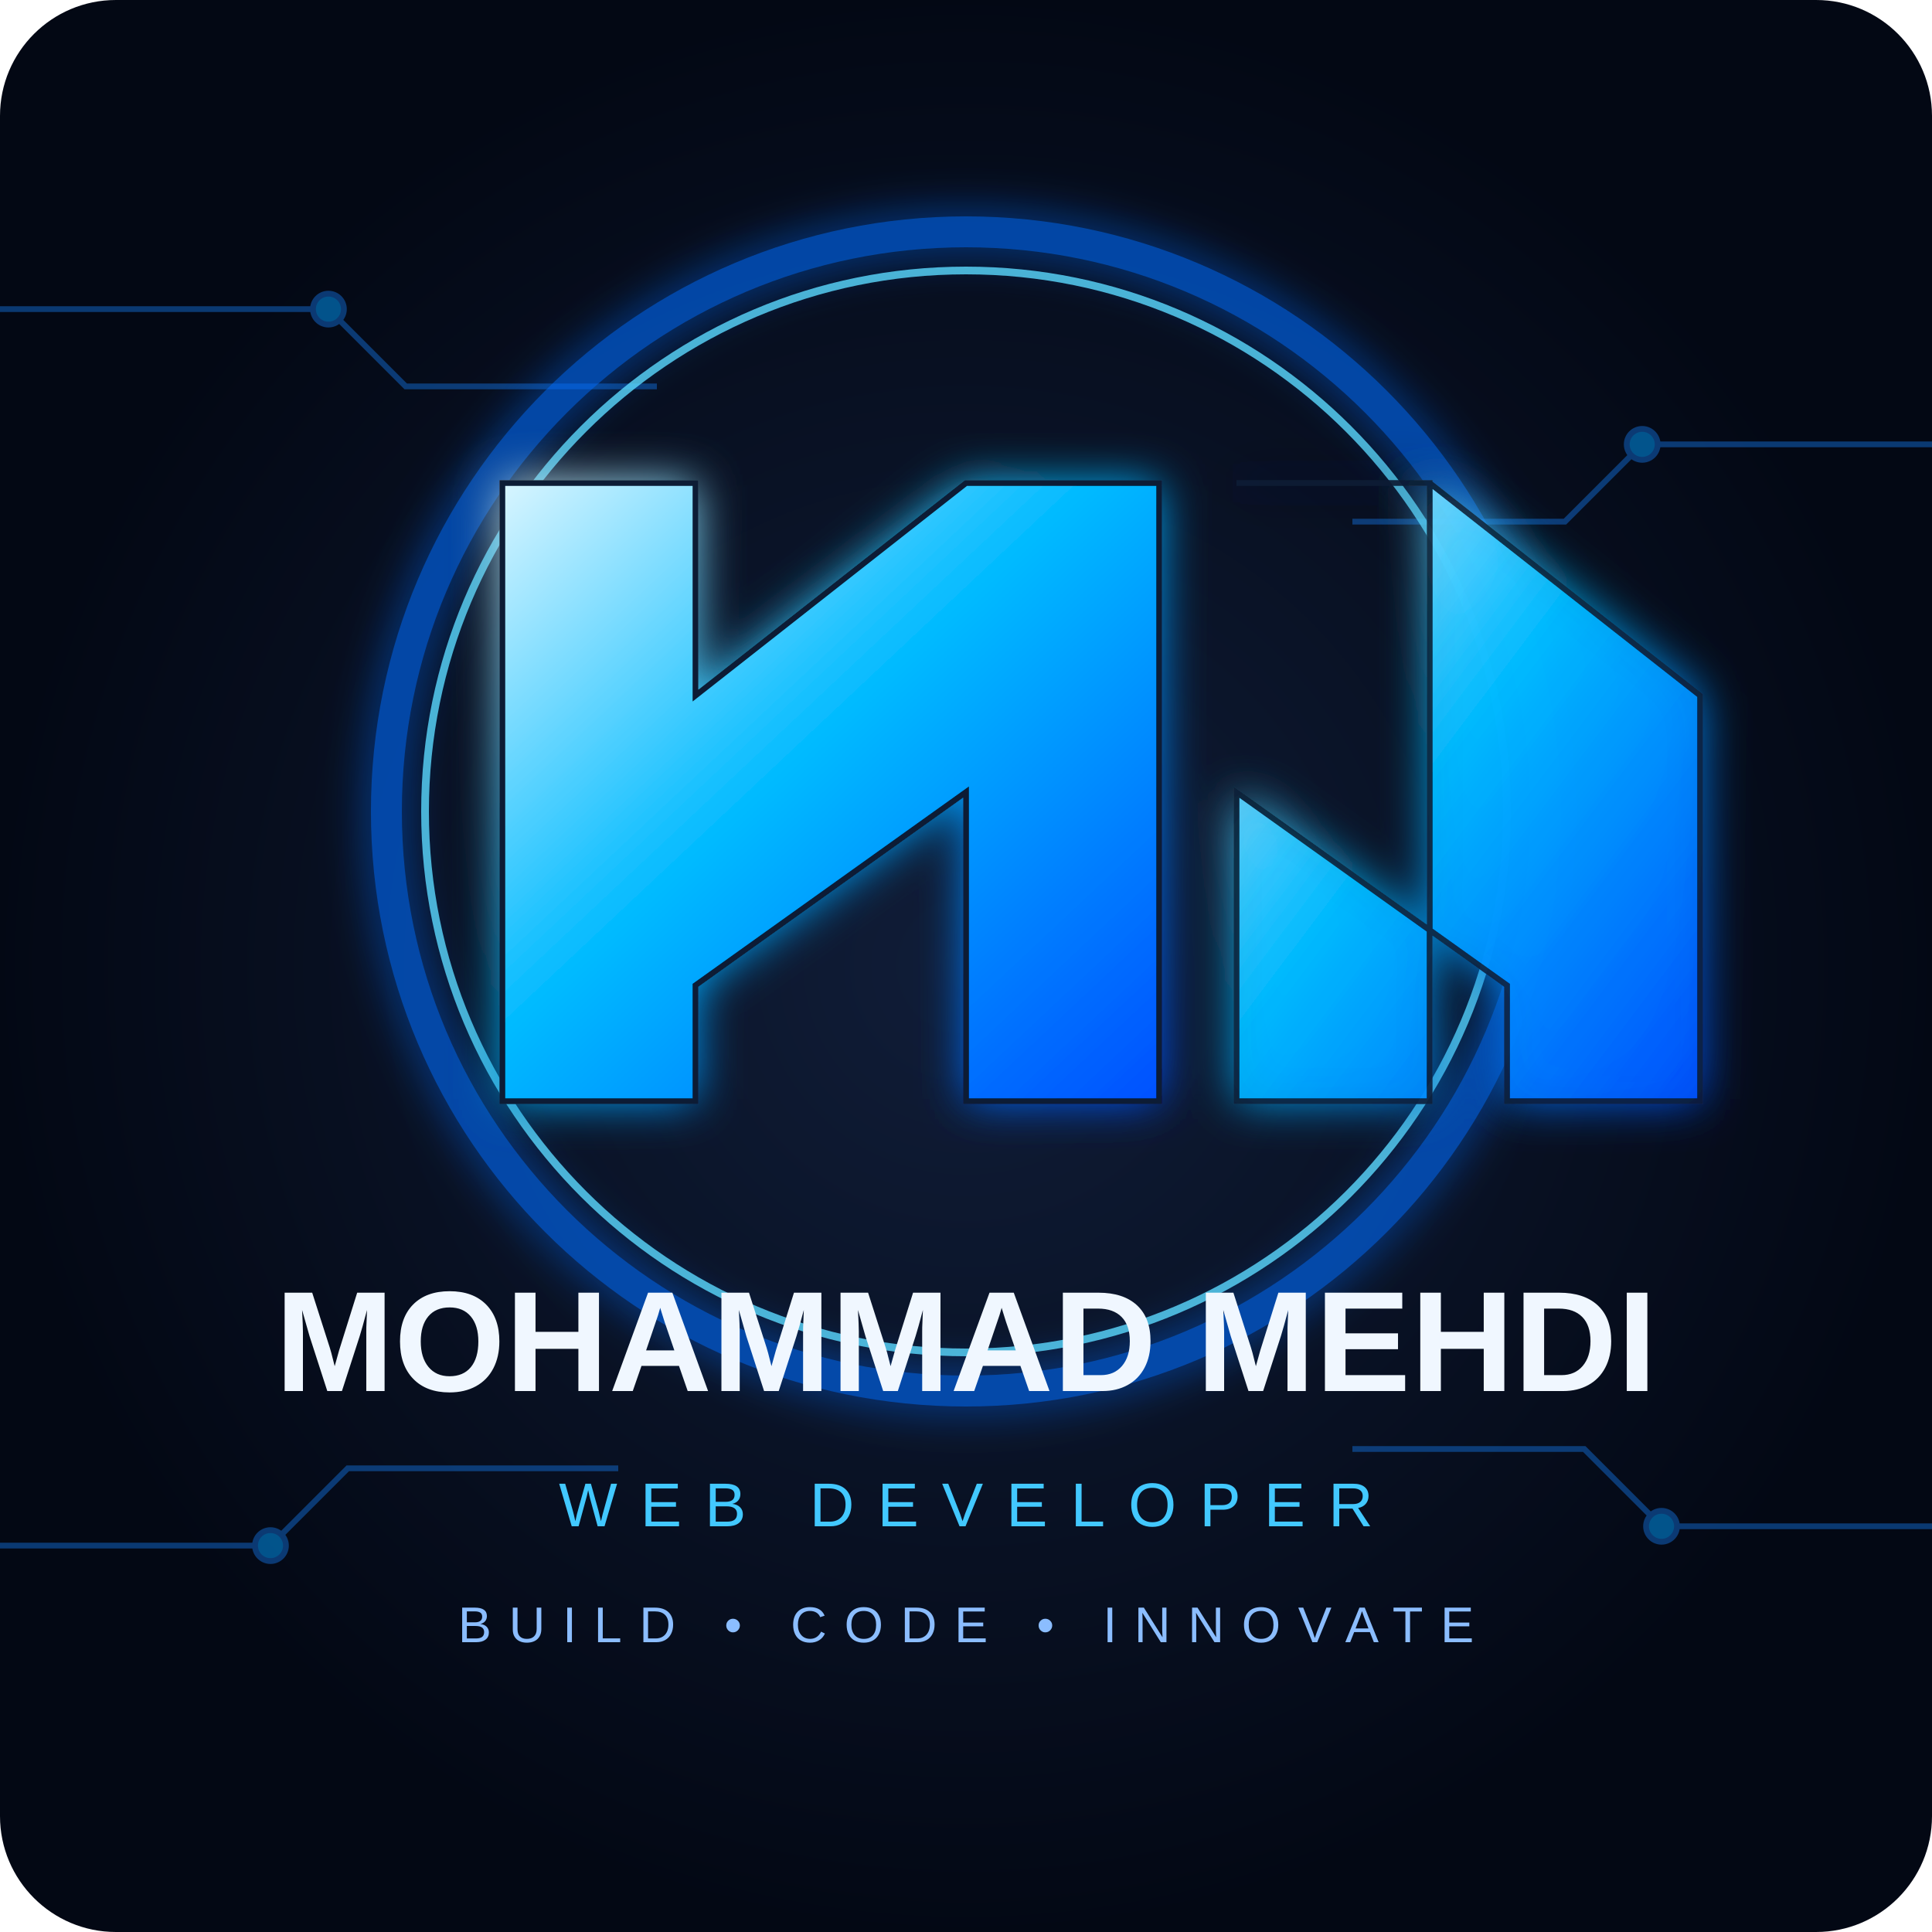
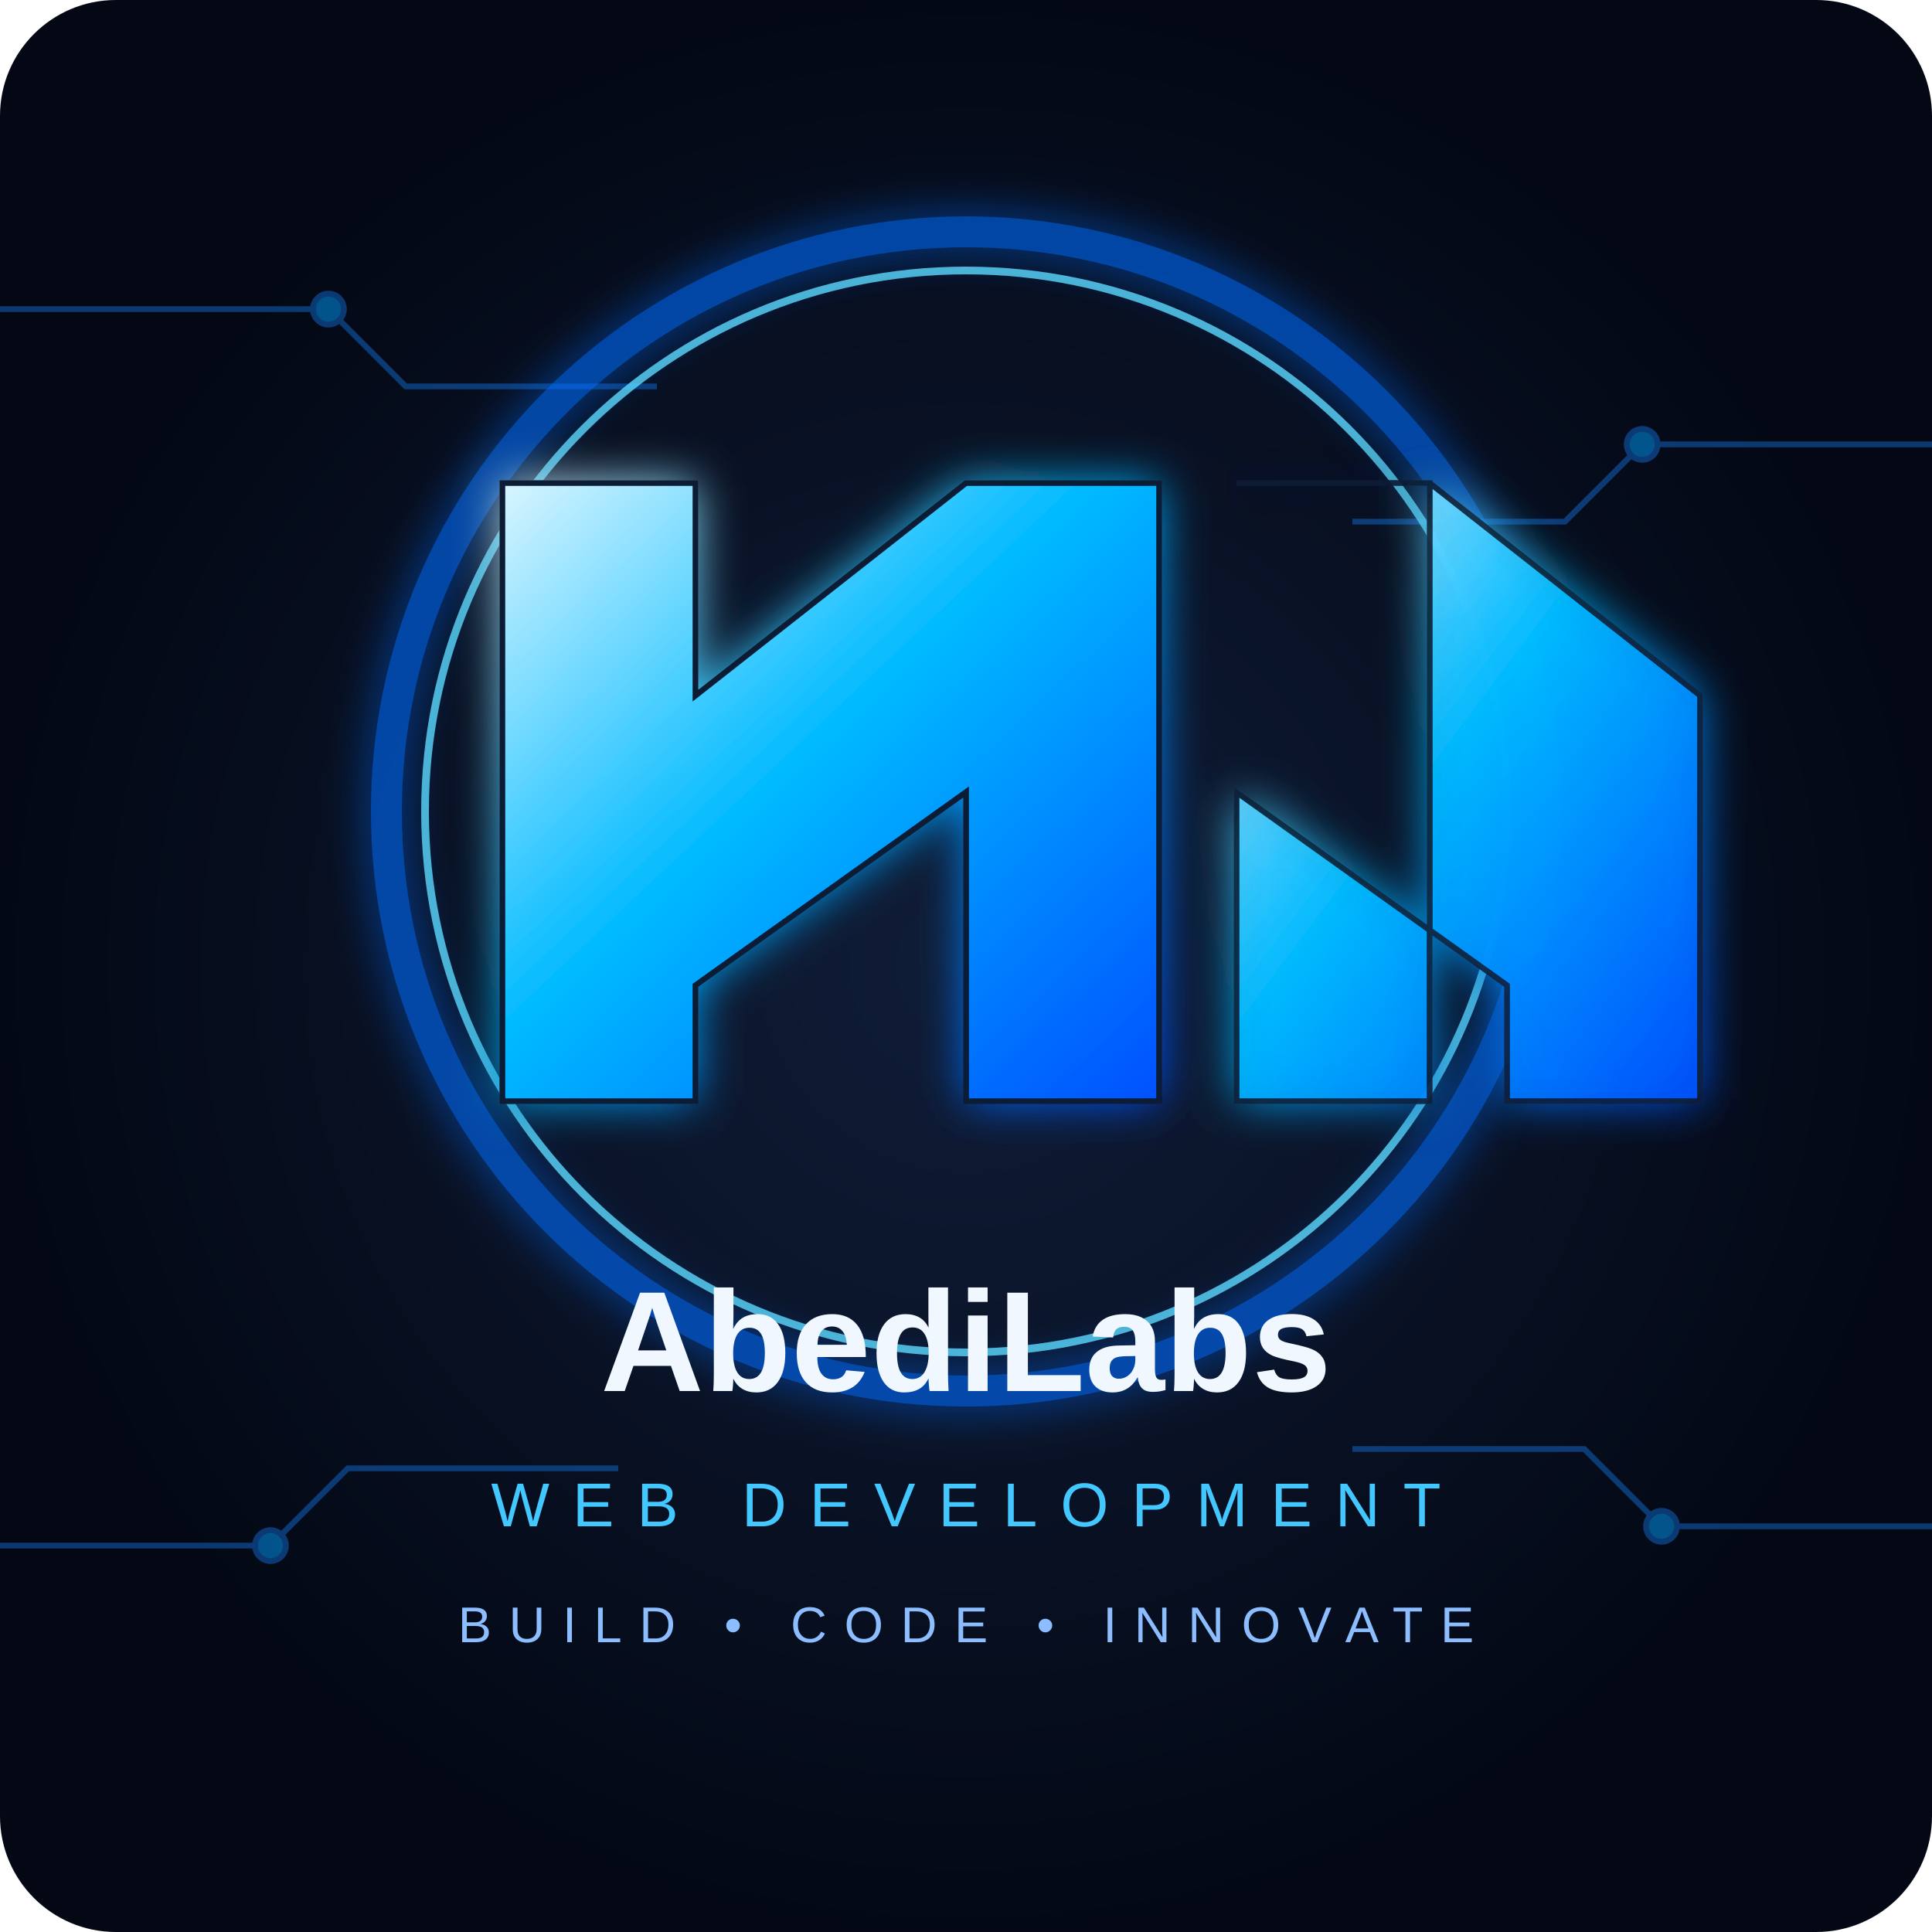
<svg xmlns="http://www.w3.org/2000/svg" viewBox="0 0 1000 1000">
  <defs>
    <radialGradient id="bg">
      <stop offset="0" stop-color="#101d38" />
      <stop offset="1" stop-color="#030814" />
    </radialGradient>
    <linearGradient id="blue" x1="0" y1="0" x2="1" y2="1">
      <stop stop-color="#d8f5ff" />
      <stop offset=".45" stop-color="#00baff" />
      <stop offset="1" stop-color="#0050ff" />
    </linearGradient>
    <filter id="glow">
      <feGaussianBlur stdDeviation="12" result="b" />
      <feMerge>
        <feMergeNode in="b" />
        <feMergeNode in="SourceGraphic" />
      </feMerge>
    </filter>
  </defs>
  <rect width="1000" height="1000" rx="60" fill="url(#bg)" />
  <g stroke="#1269cf" stroke-width="3" opacity=".5" fill="none">
    <path d="M0 160H170L210 200H340M1000 230H850L810 270H700M0 800H140L180 760H320M1000 790H860L820 750H700" />
    <circle cx="170" cy="160" r="8" fill="#009dff" />
    <circle cx="850" cy="230" r="8" fill="#009dff" />
    <circle cx="140" cy="800" r="8" fill="#009dff" />
    <circle cx="860" cy="790" r="8" fill="#009dff" />
  </g>
  <circle cx="500" cy="420" r="300" fill="none" stroke="#006dff" stroke-width="16" opacity=".6" filter="url(#glow)" />
  <circle cx="500" cy="420" r="280" fill="none" stroke="#5bd9ff" stroke-width="4" opacity=".8" />
  <g filter="url(#glow)" fill="url(#blue)" stroke="#071a35" stroke-width="3">
    <path d="M260 250H360V360L500 250H600V570H500V410L360 510V570H260Z" />
    <path d="M640 250H740V570H640V410L780 510V570H880V360L740 250H640Z" opacity=".92" />
  </g>
-   <text x="500" y="720" font-family="Arial,Helvetica,sans-serif" font-size="74" font-weight="700" text-anchor="middle" fill="#f0f7ff">MOHAMMAD MEHDI</text>
-   <text x="500" y="790" font-family="Arial,Helvetica,sans-serif" font-size="32" letter-spacing="12" text-anchor="middle" fill="#42c8ff">WEB DEVELOPER</text>
+   <text x="500" y="720" font-family="Arial,Helvetica,sans-serif" font-size="74" font-weight="700" text-anchor="middle" fill="#f0f7ff">AbediLabs</text>
+   <text x="500" y="790" font-family="Arial,Helvetica,sans-serif" font-size="32" letter-spacing="12" text-anchor="middle" fill="#42c8ff">WEB DEVELOPMENT</text>
  <text x="500" y="850" font-family="Arial,Helvetica,sans-serif" font-size="26" letter-spacing="9" text-anchor="middle" fill="#8bbdff">BUILD • CODE • INNOVATE</text>
</svg>
